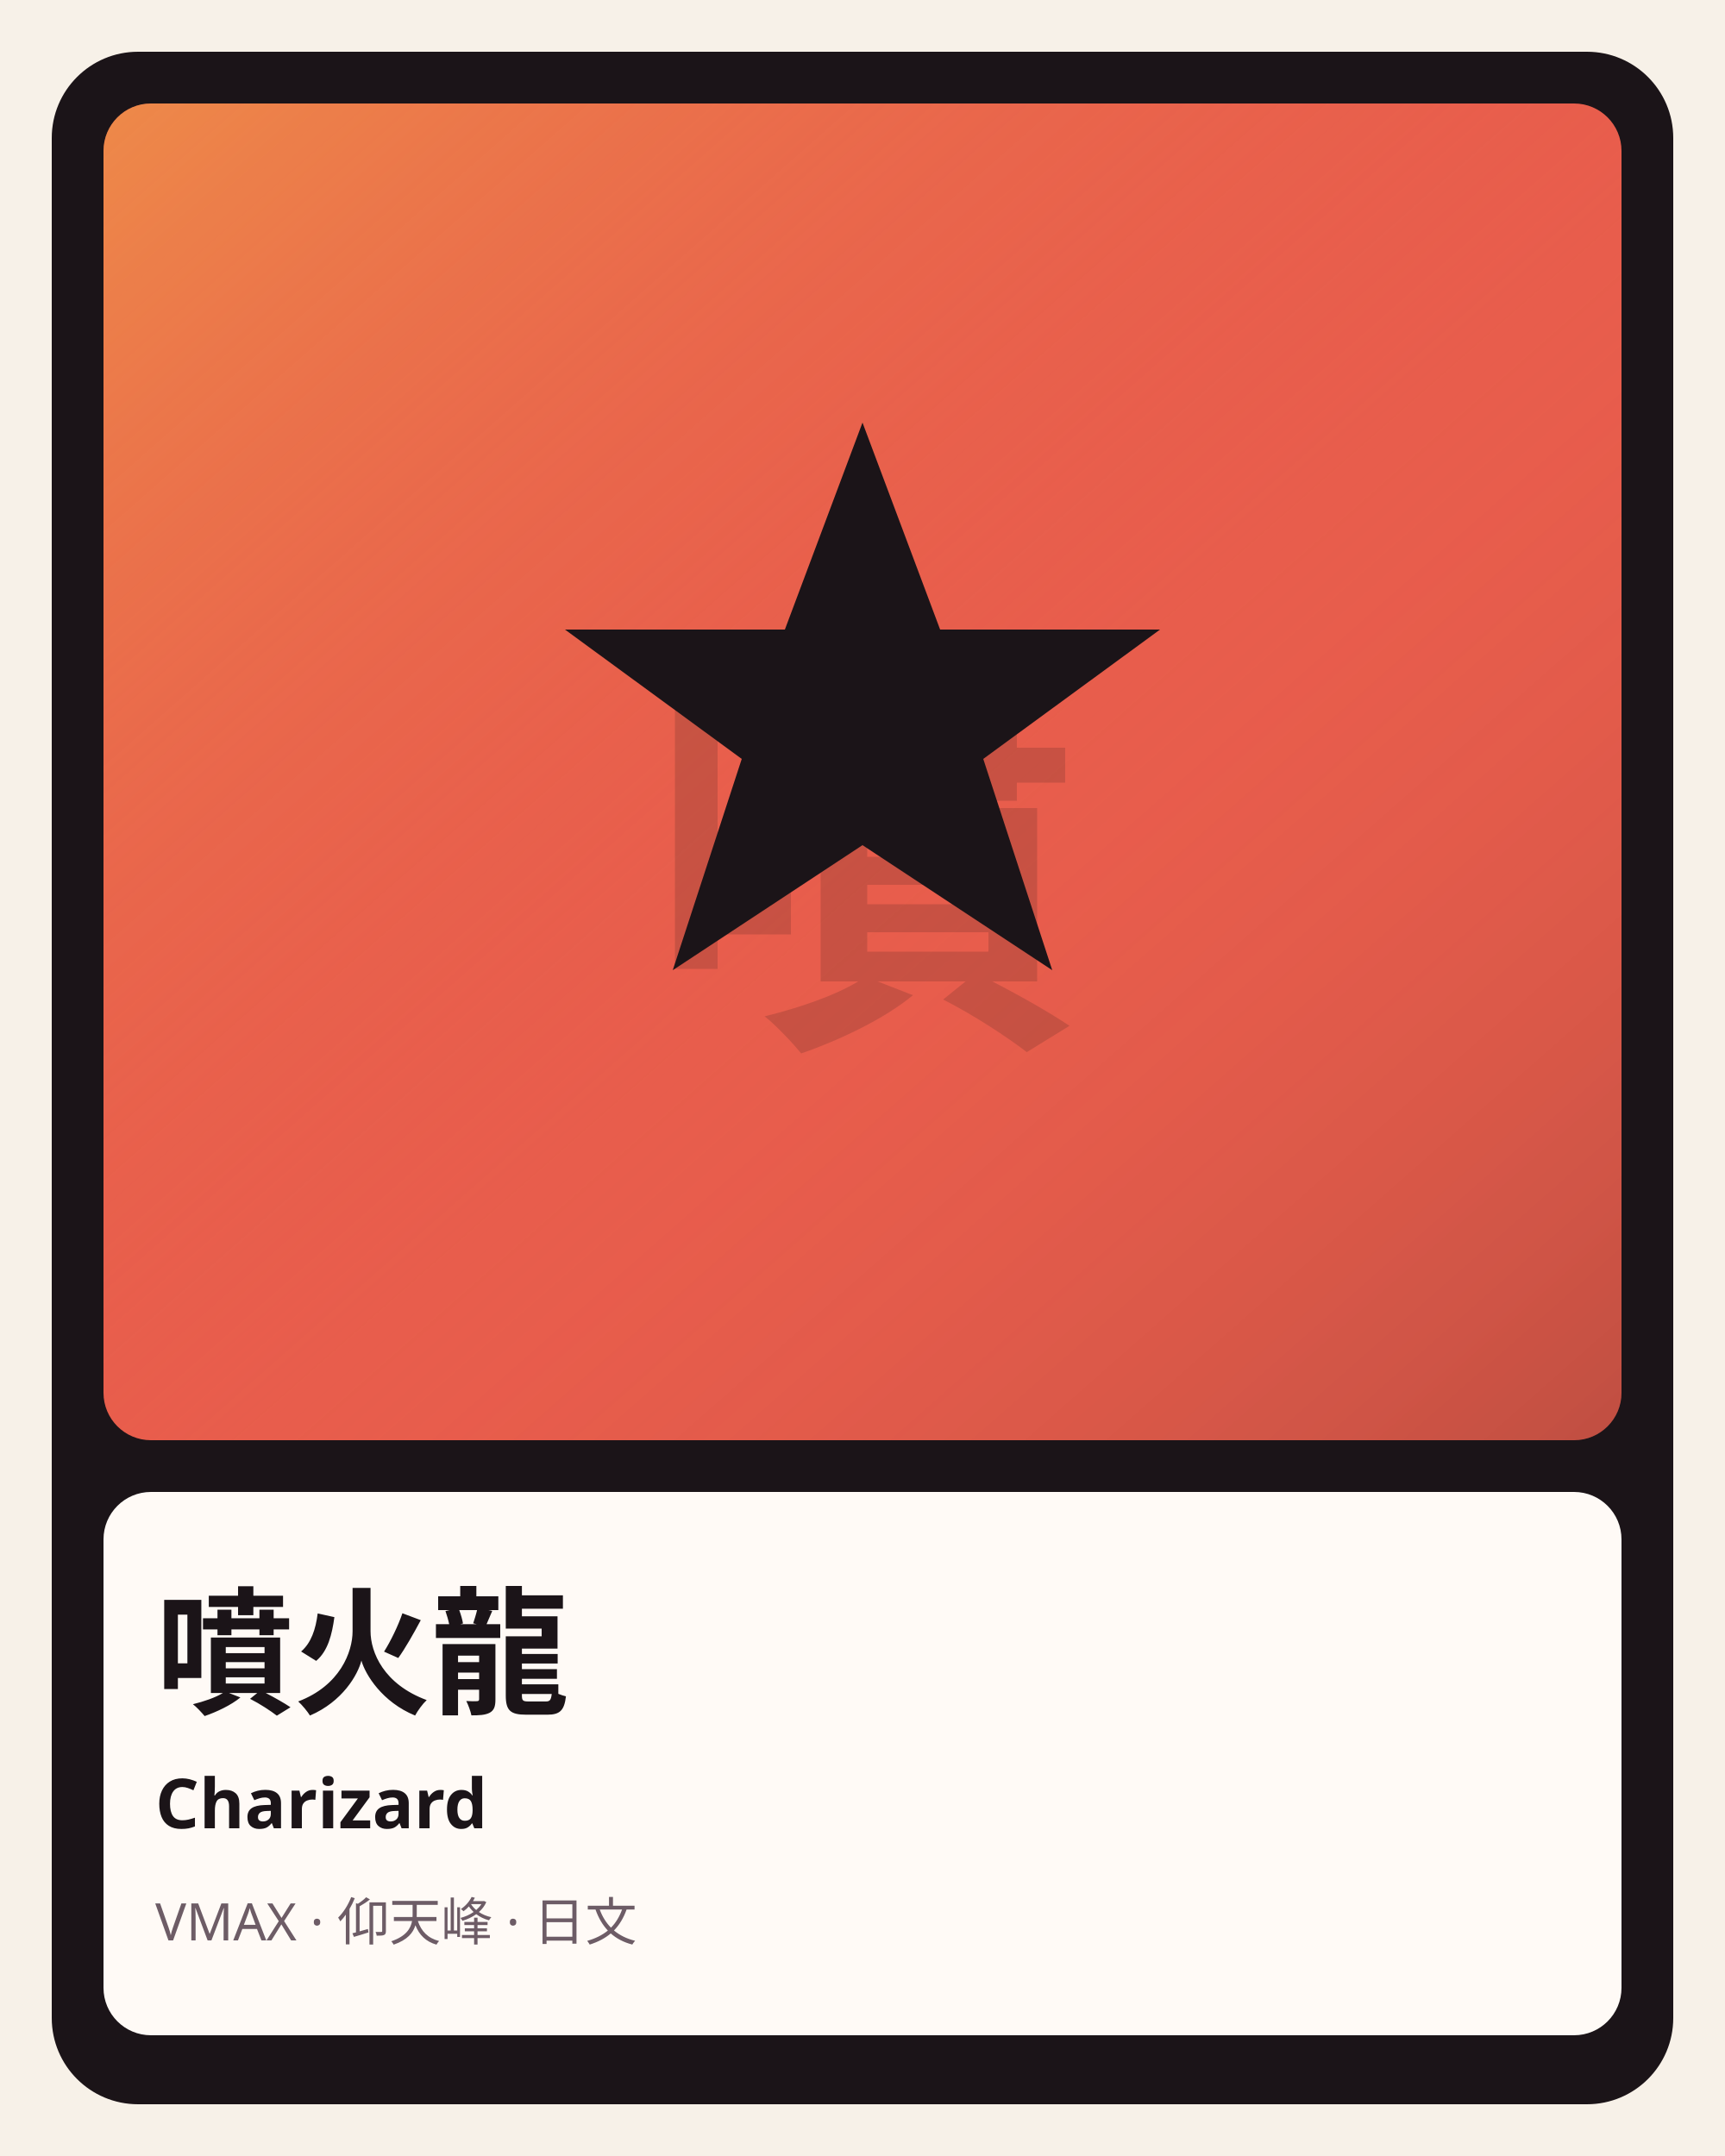
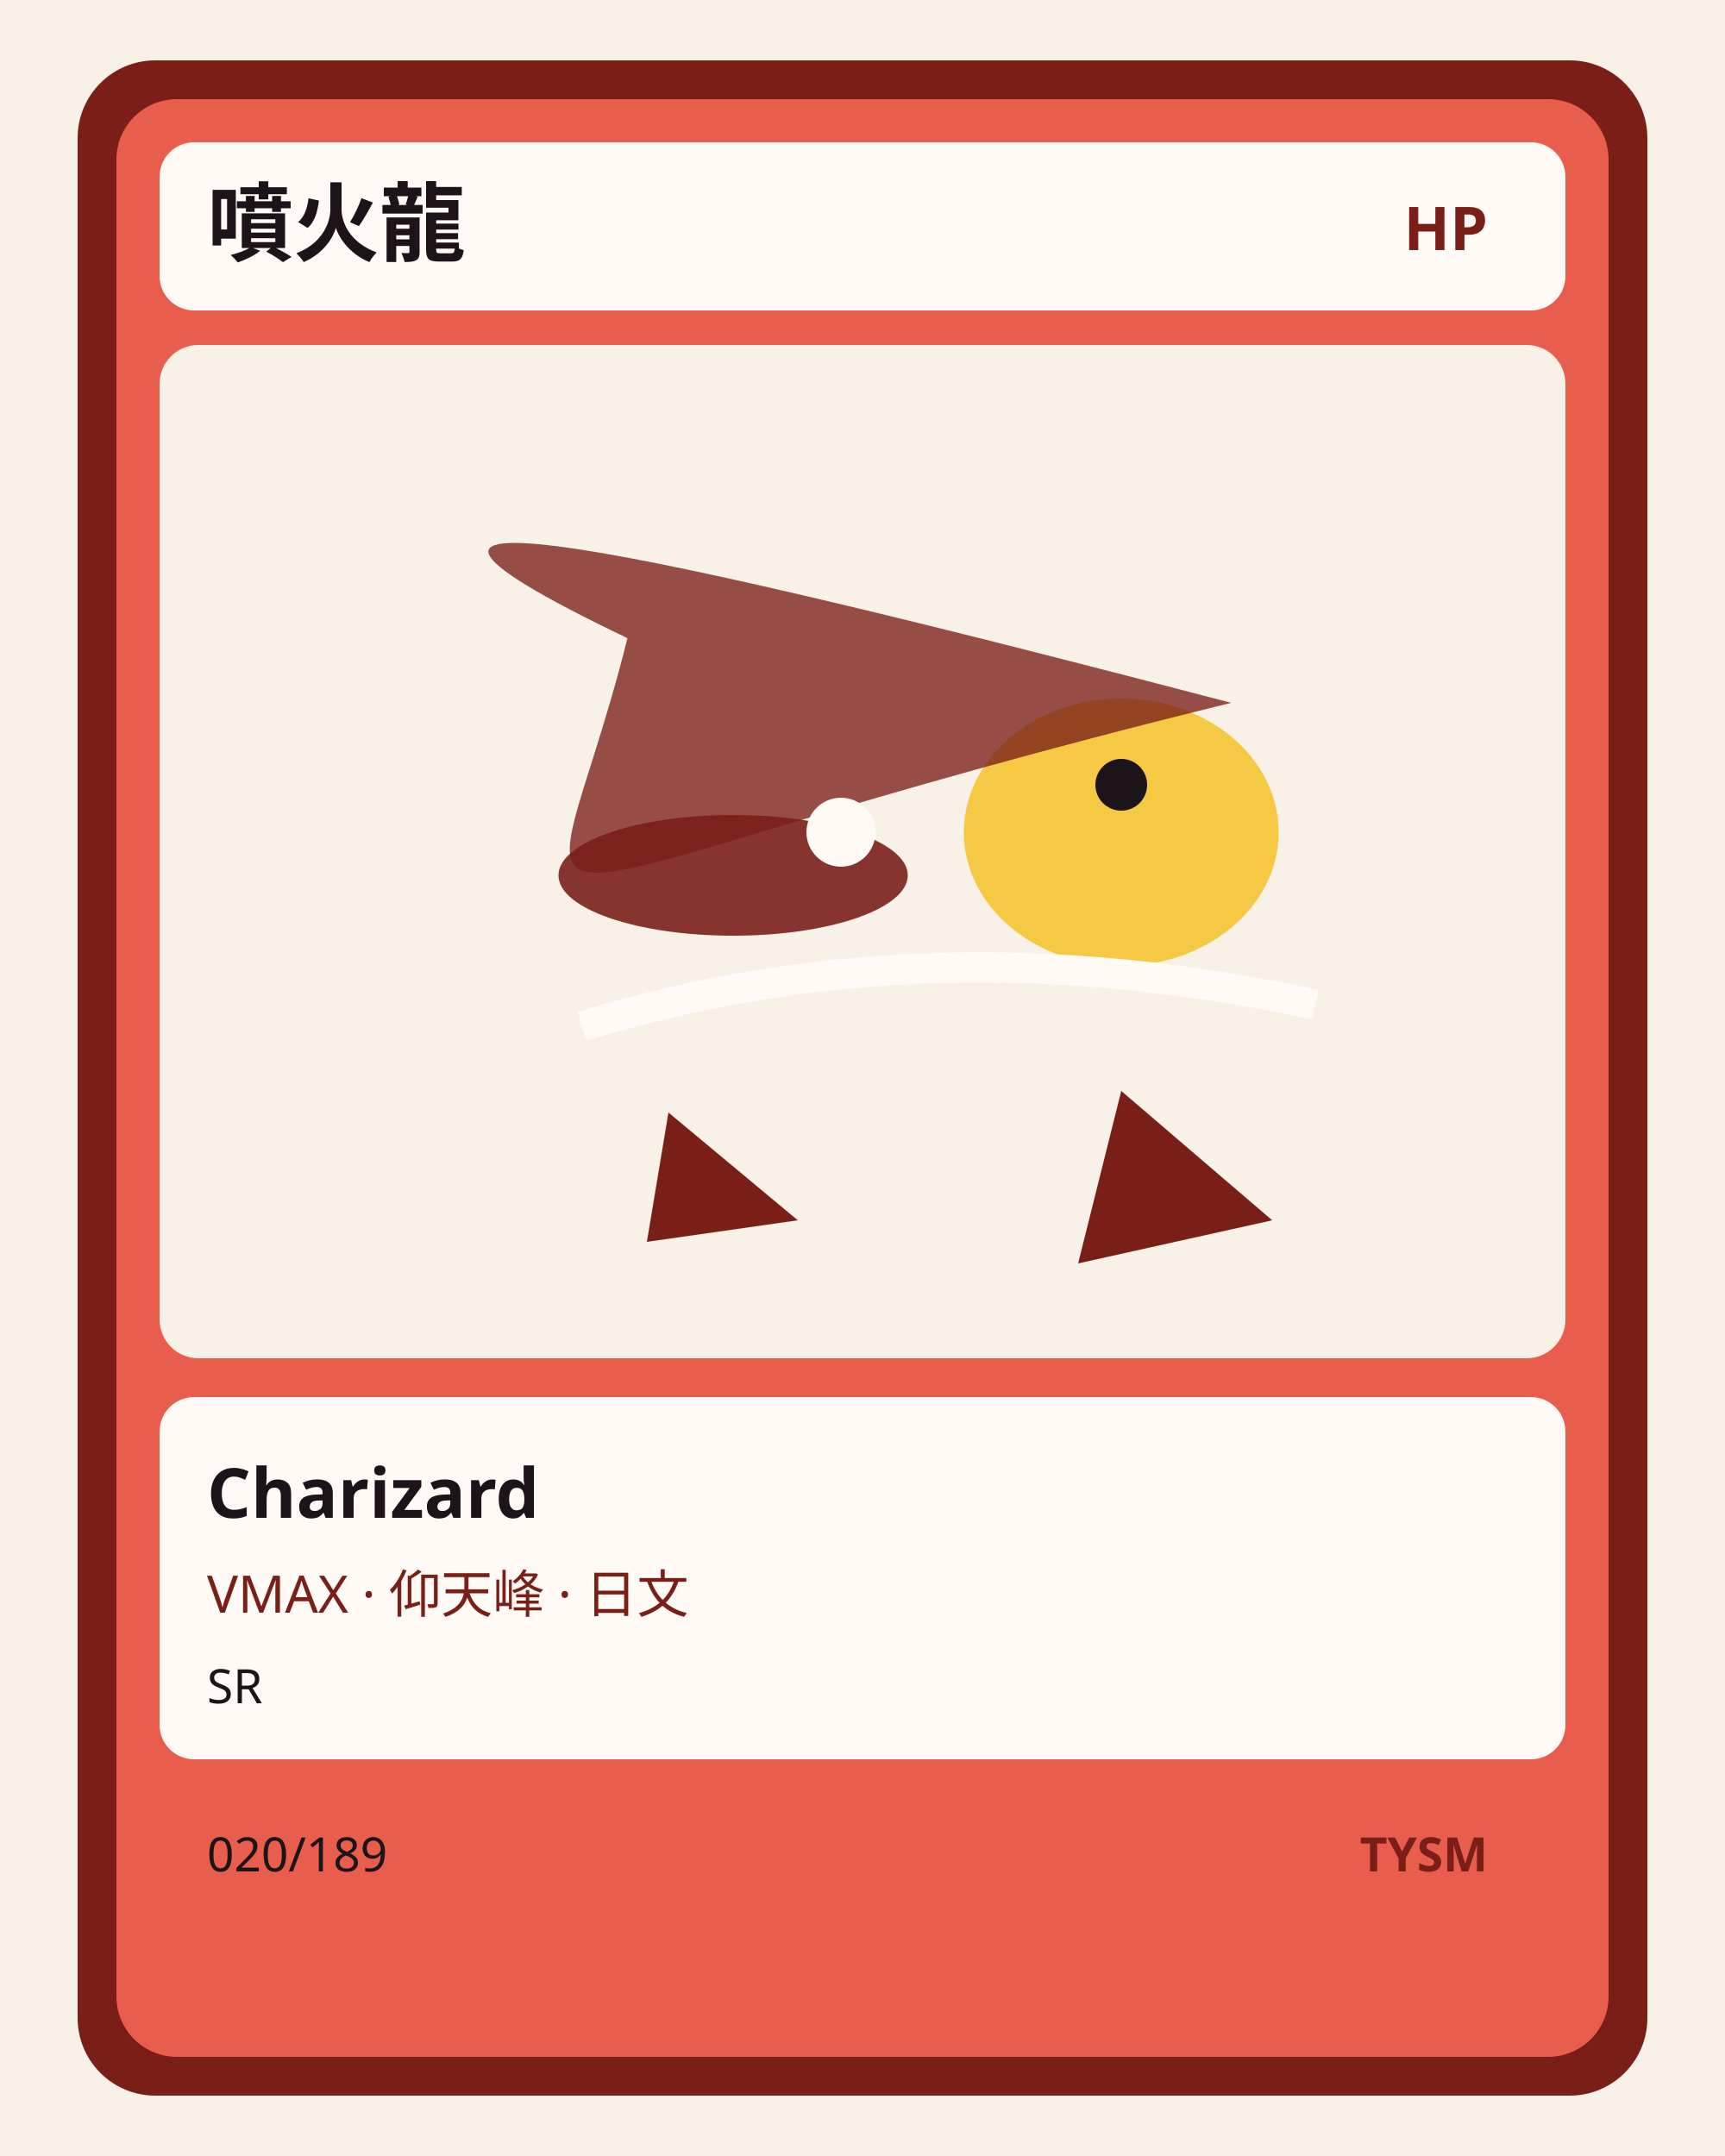
<svg xmlns="http://www.w3.org/2000/svg" width="800" height="1000" viewBox="0 0 800 1000" role="img" aria-label="噴火龍 Charizard">
  <rect width="800" height="1000" fill="#f7f1e8" />
-   <rect x="24" y="24" width="752" height="952" rx="40" fill="#1b1418" />
-   <rect x="48" y="48" width="704" height="620" rx="22" fill="#e85d4c" />
-   <rect x="48" y="48" width="704" height="620" rx="22" fill="url(#sheen)" />
-   <text x="400" y="470" text-anchor="middle" fill="#1b1418" fill-opacity="0.16" font-size="200" font-family="ui-sans-serif, system-ui, sans-serif" font-weight="700">噴</text>
-   <path d="M400 196 L436 292 H538 L456 352 L488 450 L400 392 L312 450 L344 352 L262 292 H364 Z" fill="#1b1418" />
-   <rect x="48" y="692" width="704" height="252" rx="22" fill="#fffaf6" />
-   <text x="72" y="790" fill="#1b1418" font-size="64" font-family="ui-sans-serif, system-ui, sans-serif" font-weight="700">噴火龍</text>
-   <text x="72" y="848" fill="#1b1418" font-size="32" font-family="ui-sans-serif, system-ui, sans-serif" font-weight="600">Charizard</text>
-   <text x="72" y="900" fill="#6d5c66" font-size="24" font-family="ui-sans-serif, system-ui, sans-serif">VMAX · 仰天峰 · 日文</text>
-   <defs>
-     <linearGradient id="sheen" x1="0" y1="0" x2="1" y2="1">
-       <stop offset="0" stop-color="#f6c945" stop-opacity="0.42" />
-       <stop offset="0.55" stop-color="#e85d4c" stop-opacity="0" />
-       <stop offset="1" stop-color="#1b1418" stop-opacity="0.2" />
-     </linearGradient>
-   </defs>
+   <g>
+     <rect x="36" y="28" width="728" height="944" rx="36" fill="#7a1f18" />
+     <rect x="54" y="46" width="692" height="908" rx="28" fill="#e85d4c" />
+     <rect x="74" y="66" width="652" height="78" rx="16" fill="#fffaf6" />
+     <text x="96" y="118" fill="#1b1418" font-size="40" font-family="ui-sans-serif, system-ui, sans-serif" font-weight="700">噴火龍</text>
+     <text x="690" y="116" text-anchor="end" fill="#7a1f18" font-size="28" font-family="ui-sans-serif, system-ui, sans-serif" font-weight="700">HP</text>
+     <rect x="74" y="160" width="652" height="470" rx="18" fill="#f7f1e8" />
+     <g transform="translate(90,176)">
+       <ellipse cx="250" cy="230" rx="81" ry="28" fill="#7a1f18" opacity="0.9" />
+       <ellipse cx="430" cy="210" rx="73" ry="62" fill="#f6c945" />
+       <path d="M201 120 C34 40, 214 80, 481 150 C114 240, 161 280, 201 120 Z" fill="#7a1f18" opacity="0.78" />
+       <path d="M180 300 Q340 251 520 290" fill="none" stroke="#fffaf6" stroke-width="14" />
+       <circle cx="300" cy="210" r="16" fill="#fffaf6" />
+       <circle cx="430" cy="188" r="12" fill="#1b1418" />
+       <path d="M220 340 L280 390 L210 400 Z M430 330 L500 390 L410 410 Z" fill="#7a1f18" />
+     </g>
+     <rect x="74" y="648" width="652" height="168" rx="16" fill="#fffaf6" />
+     <text x="96" y="704" fill="#1b1418" font-size="32" font-family="ui-sans-serif, system-ui, sans-serif" font-weight="700">Charizard</text>
+     <text x="96" y="748" fill="#7a1f18" font-size="24" font-family="ui-sans-serif, system-ui, sans-serif">VMAX · 仰天峰 · 日文</text>
+     <text x="96" y="790" fill="#1b1418" font-size="22" font-family="ui-sans-serif, system-ui, sans-serif">SR</text>
+     <text x="96" y="868" fill="#1b1418" font-size="22" font-family="ui-sans-serif, system-ui, sans-serif">020/189</text>
+     <text x="690" y="868" text-anchor="end" fill="#7a1f18" font-size="22" font-family="ui-sans-serif, system-ui, sans-serif" font-weight="700">TYSM</text>
+   </g>
</svg>
